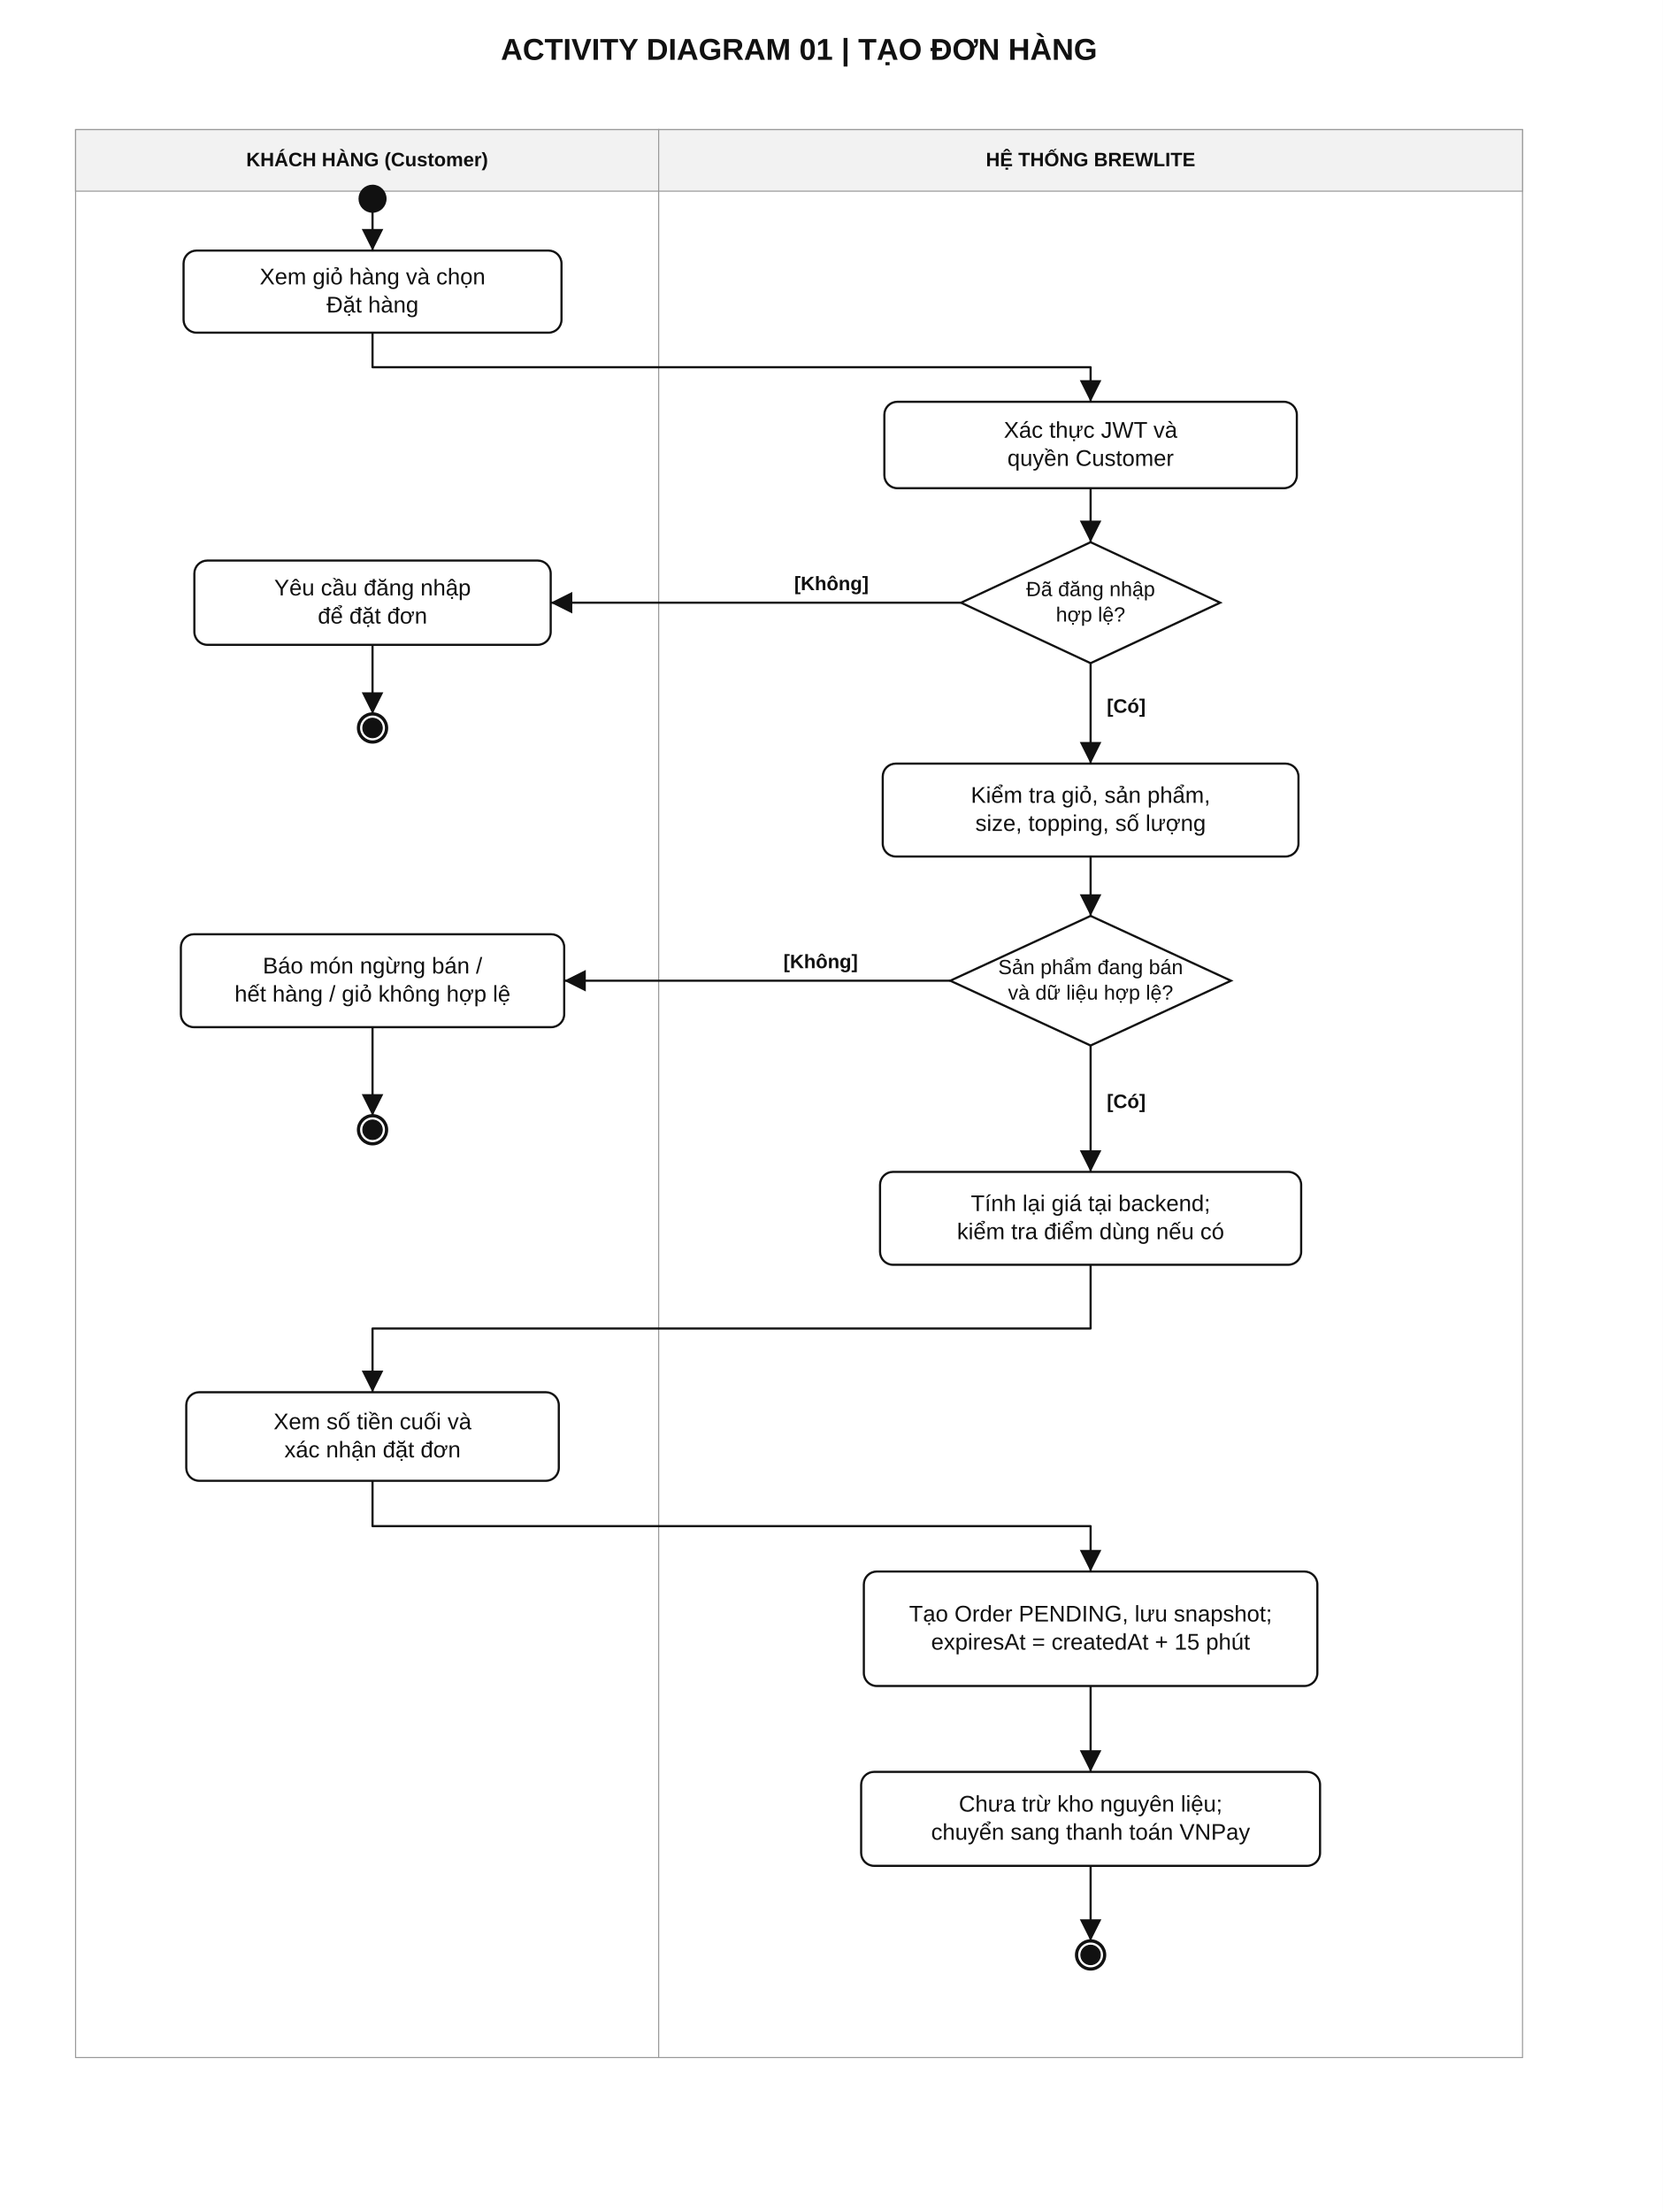
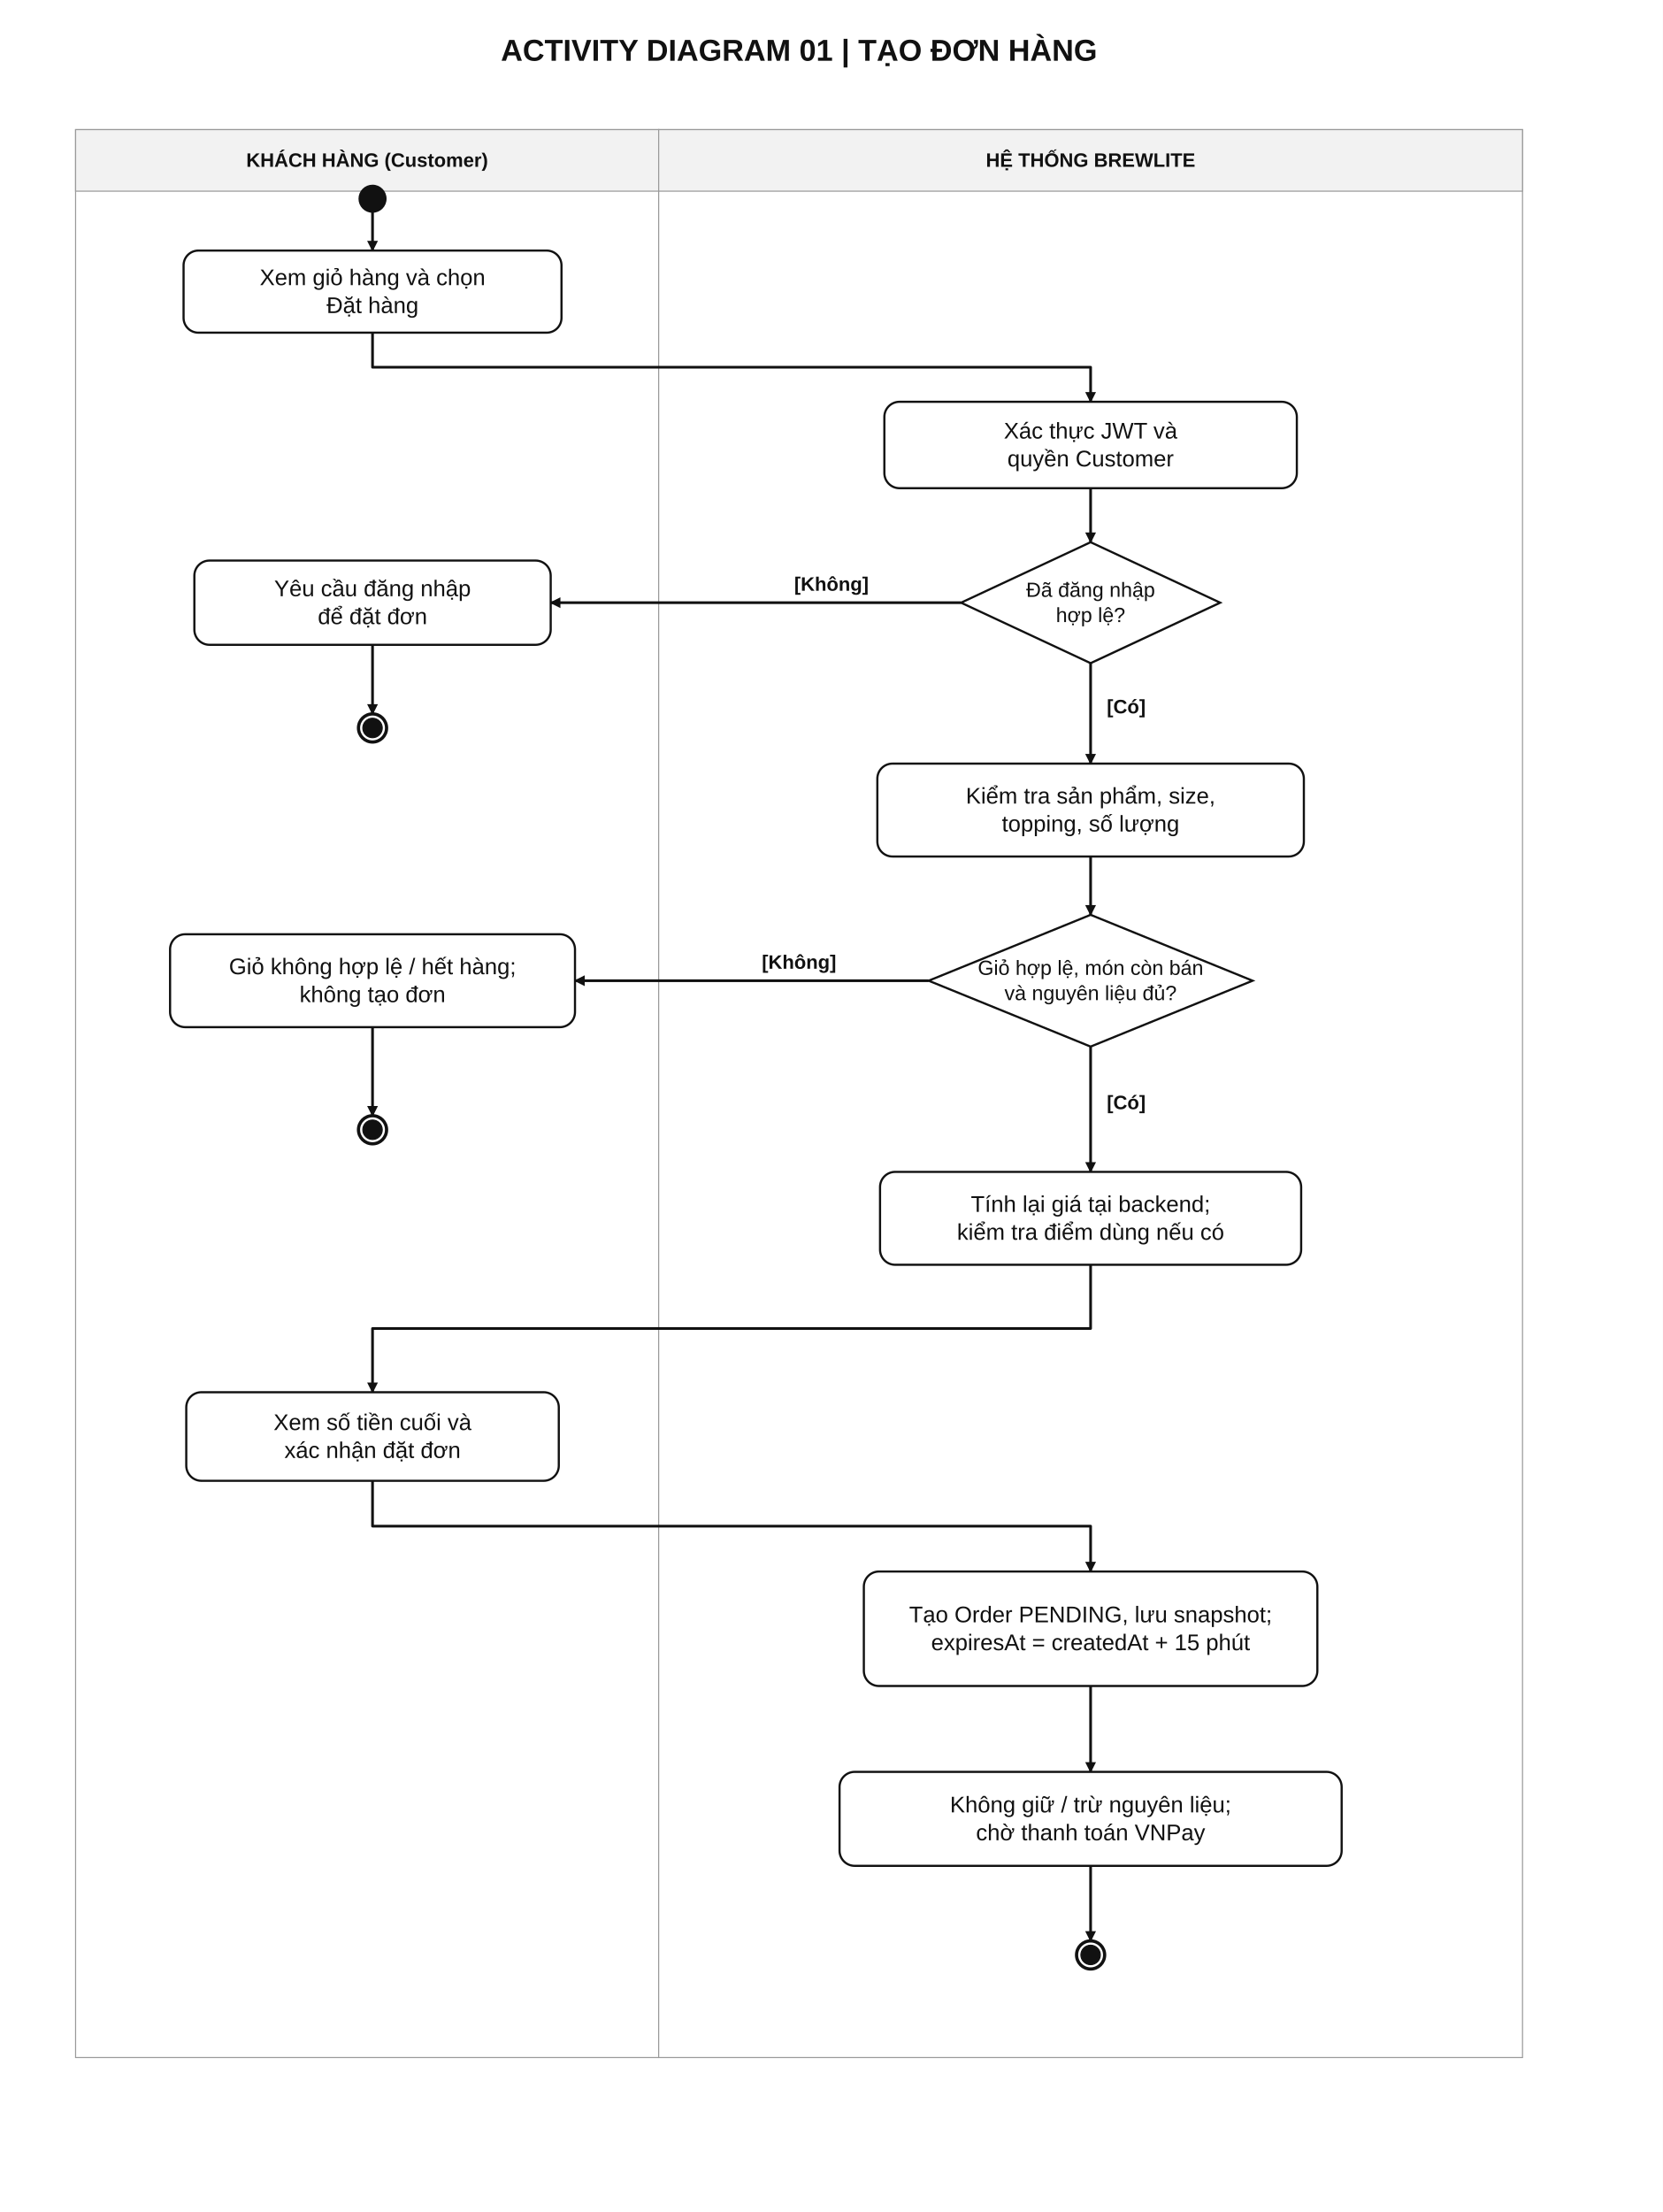
- <svg xmlns="http://www.w3.org/2000/svg" baseProfile="full" height="2048px" version="1.1" viewBox="0 0 1540 2048" width="1540px">
+ <svg xmlns="http://www.w3.org/2000/svg" width="1540" height="2048" viewBox="0 0 1540 2048">
  <defs>
-     <marker id="arrow" markerHeight="10" markerWidth="10" orient="auto" refX="10" refY="5">
-       <path d="M0 0 L10 5 L0 10 Z" fill="#111111" />
+     <marker id="arrow" markerWidth="10" markerHeight="10" refX="9" refY="5" orient="auto" markerUnits="userSpaceOnUse">
+       <path d="M 0 0 L 10 5 L 0 10 z" fill="#111111" />
    </marker>
  </defs>
-   <rect fill="#ffffff" height="2048.0" width="1540.0" x="0" y="0" />
-   <rect fill="#FFFFFF" height="1988.0" rx="0" ry="0" stroke="none" stroke-width="1.4" width="1480.0" x="0" y="0" />
-   <text fill="#111111" font-family="Arial, Helvetica, sans-serif" font-size="28.0" font-weight="bold" text-anchor="middle" x="740.0" y="55.4">ACTIVITY DIAGRAM 01  |  TẠO ĐƠN HÀNG</text>
-   <rect fill="#FFFFFF" height="1785.0" rx="0" ry="0" stroke="#999999" stroke-width="1.0" width="540.0" x="70.0" y="120.0" />
-   <rect fill="#F2F2F2" height="57.0" rx="0" ry="0" stroke="#999999" stroke-width="1.0" width="540.0" x="70.0" y="120.0" />
-   <text fill="#111111" font-family="Arial, Helvetica, sans-serif" font-size="18.0" font-weight="bold" text-anchor="middle" x="340.0" y="153.9">KHÁCH HÀNG (Customer)</text>
-   <rect fill="#FFFFFF" height="1785.0" rx="0" ry="0" stroke="#999999" stroke-width="1.0" width="800.0" x="610.0" y="120.0" />
-   <rect fill="#F2F2F2" height="57.0" rx="0" ry="0" stroke="#999999" stroke-width="1.0" width="800.0" x="610.0" y="120.0" />
-   <text fill="#111111" font-family="Arial, Helvetica, sans-serif" font-size="18.0" font-weight="bold" text-anchor="middle" x="1010.0" y="153.9">HỆ THỐNG BREWLITE</text>
-   <ellipse cx="345.0" cy="184.0" fill="#111111" rx="12.0" ry="12.0" stroke="#111111" stroke-width="2.0" />
-   <rect fill="#FFFFFF" height="76.0" rx="12" ry="12" stroke="#111111" stroke-width="2.0" width="350.0" x="170.0" y="232.0" />
-   <text fill="#111111" font-family="Arial, Helvetica, sans-serif" font-size="21.0" font-weight="normal" text-anchor="middle" x="345.0" y="263.28">Xem giỏ hàng và chọn</text>
-   <text fill="#111111" font-family="Arial, Helvetica, sans-serif" font-size="21.0" font-weight="normal" text-anchor="middle" x="345.0" y="289.32">Đặt hàng</text>
-   <rect fill="#FFFFFF" height="80.0" rx="12" ry="12" stroke="#111111" stroke-width="2.0" width="382.0" x="819.0" y="372.0" />
-   <text fill="#111111" font-family="Arial, Helvetica, sans-serif" font-size="21.0" font-weight="normal" text-anchor="middle" x="1010.0" y="405.28">Xác thực JWT và</text>
-   <text fill="#111111" font-family="Arial, Helvetica, sans-serif" font-size="21.0" font-weight="normal" text-anchor="middle" x="1010.0" y="431.32">quyền Customer</text>
-   <polygon fill="#FFFFFF" points="1010.0,502.0 1130.0,558.0 1010.0,614.0 890.0,558.0" stroke="#111111" stroke-width="2.0" />
-   <text fill="#111111" font-family="Arial, Helvetica, sans-serif" font-size="19.0" font-weight="normal" text-anchor="middle" x="1010.0" y="551.92">Đã đăng nhập</text>
-   <text fill="#111111" font-family="Arial, Helvetica, sans-serif" font-size="19.0" font-weight="normal" text-anchor="middle" x="1010.0" y="575.48">hợp lệ?</text>
-   <rect fill="#FFFFFF" height="78.0" rx="12" ry="12" stroke="#111111" stroke-width="2.0" width="330.0" x="180.0" y="519.0" />
-   <text fill="#111111" font-family="Arial, Helvetica, sans-serif" font-size="21.0" font-weight="normal" text-anchor="middle" x="345.0" y="551.28">Yêu cầu đăng nhập</text>
-   <text fill="#111111" font-family="Arial, Helvetica, sans-serif" font-size="21.0" font-weight="normal" text-anchor="middle" x="345.0" y="577.32">để đặt đơn</text>
-   <ellipse cx="345.0" cy="674.0" fill="#FFFFFF" rx="13.0" ry="13.0" stroke="#111111" stroke-width="3.0" />
-   <ellipse cx="345.0" cy="674.0" fill="#111111" rx="9.0" ry="9.0" stroke="#111111" stroke-width="1.0" />
-   <rect fill="#FFFFFF" height="86.0" rx="12" ry="12" stroke="#111111" stroke-width="2.0" width="385.0" x="817.5" y="707.0" />
-   <text fill="#111111" font-family="Arial, Helvetica, sans-serif" font-size="21.0" font-weight="normal" text-anchor="middle" x="1010.0" y="743.28">Kiểm tra giỏ, sản phẩm,</text>
-   <text fill="#111111" font-family="Arial, Helvetica, sans-serif" font-size="21.0" font-weight="normal" text-anchor="middle" x="1010.0" y="769.32">size, topping, số lượng</text>
-   <polygon fill="#FFFFFF" points="1010.0,848.0 1140.0,908.0 1010.0,968.0 880.0,908.0" stroke="#111111" stroke-width="2.0" />
-   <text fill="#111111" font-family="Arial, Helvetica, sans-serif" font-size="19.0" font-weight="normal" text-anchor="middle" x="1010.0" y="901.92">Sản phẩm đang bán</text>
-   <text fill="#111111" font-family="Arial, Helvetica, sans-serif" font-size="19.0" font-weight="normal" text-anchor="middle" x="1010.0" y="925.48">và dữ liệu hợp lệ?</text>
-   <rect fill="#FFFFFF" height="86.0" rx="12" ry="12" stroke="#111111" stroke-width="2.0" width="355.0" x="167.5" y="865.0" />
-   <text fill="#111111" font-family="Arial, Helvetica, sans-serif" font-size="21.0" font-weight="normal" text-anchor="middle" x="345.0" y="901.28">Báo món ngừng bán /</text>
-   <text fill="#111111" font-family="Arial, Helvetica, sans-serif" font-size="21.0" font-weight="normal" text-anchor="middle" x="345.0" y="927.32">hết hàng / giỏ không hợp lệ</text>
-   <ellipse cx="345.0" cy="1046.0" fill="#FFFFFF" rx="13.0" ry="13.0" stroke="#111111" stroke-width="3.0" />
-   <ellipse cx="345.0" cy="1046.0" fill="#111111" rx="9.0" ry="9.0" stroke="#111111" stroke-width="1.0" />
-   <rect fill="#FFFFFF" height="86.0" rx="12" ry="12" stroke="#111111" stroke-width="2.0" width="390.0" x="815.0" y="1085.0" />
-   <text fill="#111111" font-family="Arial, Helvetica, sans-serif" font-size="21.0" font-weight="normal" text-anchor="middle" x="1010.0" y="1121.28">Tính lại giá tại backend;</text>
-   <text fill="#111111" font-family="Arial, Helvetica, sans-serif" font-size="21.0" font-weight="normal" text-anchor="middle" x="1010.0" y="1147.32">kiểm tra điểm dùng nếu có</text>
-   <rect fill="#FFFFFF" height="82.0" rx="12" ry="12" stroke="#111111" stroke-width="2.0" width="345.0" x="172.5" y="1289.0" />
-   <text fill="#111111" font-family="Arial, Helvetica, sans-serif" font-size="21.0" font-weight="normal" text-anchor="middle" x="345.0" y="1323.28">Xem số tiền cuối và</text>
-   <text fill="#111111" font-family="Arial, Helvetica, sans-serif" font-size="21.0" font-weight="normal" text-anchor="middle" x="345.0" y="1349.32">xác nhận đặt đơn</text>
-   <rect fill="#FFFFFF" height="106.0" rx="12" ry="12" stroke="#111111" stroke-width="2.0" width="420.0" x="800.0" y="1455.0" />
-   <text fill="#111111" font-family="Arial, Helvetica, sans-serif" font-size="21.0" font-weight="normal" text-anchor="middle" x="1010.0" y="1501.28">Tạo Order PENDING, lưu snapshot;</text>
-   <text fill="#111111" font-family="Arial, Helvetica, sans-serif" font-size="21.0" font-weight="normal" text-anchor="middle" x="1010.0" y="1527.32">expiresAt = createdAt + 15 phút</text>
-   <rect fill="#FFFFFF" height="87.0" rx="12" ry="12" stroke="#111111" stroke-width="2.0" width="425.0" x="797.5" y="1640.5" />
-   <text fill="#111111" font-family="Arial, Helvetica, sans-serif" font-size="21.0" font-weight="normal" text-anchor="middle" x="1010.0" y="1677.28">Chưa trừ kho nguyên liệu;</text>
-   <text fill="#111111" font-family="Arial, Helvetica, sans-serif" font-size="21.0" font-weight="normal" text-anchor="middle" x="1010.0" y="1703.32">chuyển sang thanh toán VNPay</text>
-   <ellipse cx="1010.0" cy="1810.0" fill="#FFFFFF" rx="13.0" ry="13.0" stroke="#111111" stroke-width="3.0" />
-   <ellipse cx="1010.0" cy="1810.0" fill="#111111" rx="9.0" ry="9.0" stroke="#111111" stroke-width="1.0" />
-   <text fill="#111111" font-family="Arial, Helvetica, sans-serif" font-size="18.0" font-weight="bold" text-anchor="middle" x="770.0" y="546.4">[Không]</text>
-   <text fill="#111111" font-family="Arial, Helvetica, sans-serif" font-size="18.0" font-weight="bold" text-anchor="middle" x="1043.0" y="659.9">[Có]</text>
-   <text fill="#111111" font-family="Arial, Helvetica, sans-serif" font-size="18.0" font-weight="bold" text-anchor="middle" x="760.0" y="896.4">[Không]</text>
-   <text fill="#111111" font-family="Arial, Helvetica, sans-serif" font-size="18.0" font-weight="bold" text-anchor="middle" x="1043.0" y="1025.9">[Có]</text>
-   <polyline fill="none" marker-end="url(#arrow)" points="345.0,196.0 345.0,232.0" stroke="#111111" stroke-linejoin="round" stroke-width="2.0" />
-   <polyline fill="none" marker-end="url(#arrow)" points="345.0,308.0 345.0,340.0 1010.0,340.0 1010.0,372.0" stroke="#111111" stroke-linejoin="round" stroke-width="2.0" />
-   <polyline fill="none" marker-end="url(#arrow)" points="1010.0,452.0 1010.0,502.0" stroke="#111111" stroke-linejoin="round" stroke-width="2.0" />
-   <polyline fill="none" marker-end="url(#arrow)" points="890.0,558.0 510.0,558.0" stroke="#111111" stroke-linejoin="round" stroke-width="2.0" />
-   <polyline fill="none" marker-end="url(#arrow)" points="345.0,597.0 345.0,661.0" stroke="#111111" stroke-linejoin="round" stroke-width="2.0" />
-   <polyline fill="none" marker-end="url(#arrow)" points="1010.0,614.0 1010.0,707.0" stroke="#111111" stroke-linejoin="round" stroke-width="2.0" />
-   <polyline fill="none" marker-end="url(#arrow)" points="1010.0,793.0 1010.0,848.0" stroke="#111111" stroke-linejoin="round" stroke-width="2.0" />
-   <polyline fill="none" marker-end="url(#arrow)" points="880.0,908.0 522.5,908.0" stroke="#111111" stroke-linejoin="round" stroke-width="2.0" />
-   <polyline fill="none" marker-end="url(#arrow)" points="345.0,951.0 345.0,1033.0" stroke="#111111" stroke-linejoin="round" stroke-width="2.0" />
-   <polyline fill="none" marker-end="url(#arrow)" points="1010.0,968.0 1010.0,1085.0" stroke="#111111" stroke-linejoin="round" stroke-width="2.0" />
-   <polyline fill="none" marker-end="url(#arrow)" points="1010.0,1171.0 1010.0,1230.0 345.0,1230.0 345.0,1289.0" stroke="#111111" stroke-linejoin="round" stroke-width="2.0" />
-   <polyline fill="none" marker-end="url(#arrow)" points="345.0,1371.0 345.0,1413.0 1010.0,1413.0 1010.0,1455.0" stroke="#111111" stroke-linejoin="round" stroke-width="2.0" />
-   <polyline fill="none" marker-end="url(#arrow)" points="1010.0,1561.0 1010.0,1640.5" stroke="#111111" stroke-linejoin="round" stroke-width="2.0" />
-   <polyline fill="none" marker-end="url(#arrow)" points="1010.0,1727.5 1010.0,1797.0" stroke="#111111" stroke-linejoin="round" stroke-width="2.0" />
+   <rect width="1540" height="2048" fill="white" />
+   <rect x="0" y="0" width="1480" height="1988" rx="0" fill="#FFFFFF" stroke="none" stroke-width="1" />
+   <rect x="70" y="120" width="540" height="1785" rx="0" fill="#FFFFFF" stroke="#999999" stroke-width="1" />
+   <rect x="610" y="120" width="800" height="1785" rx="0" fill="#FFFFFF" stroke="#999999" stroke-width="1" />
+   <polyline points="345,196 345,232" fill="none" stroke="#111111" stroke-width="2.5" stroke-linejoin="round" marker-end="url(#arrow)" />
+   <polyline points="345,308 345,340 1010,340 1010,372" fill="none" stroke="#111111" stroke-width="2.5" stroke-linejoin="round" marker-end="url(#arrow)" />
+   <polyline points="1010,452 1010,502" fill="none" stroke="#111111" stroke-width="2.5" stroke-linejoin="round" marker-end="url(#arrow)" />
+   <polyline points="890,558 510,558" fill="none" stroke="#111111" stroke-width="2.5" stroke-linejoin="round" marker-end="url(#arrow)" />
+   <polyline points="345,597 345,661" fill="none" stroke="#111111" stroke-width="2.5" stroke-linejoin="round" marker-end="url(#arrow)" />
+   <polyline points="1010,614 1010,707" fill="none" stroke="#111111" stroke-width="2.5" stroke-linejoin="round" marker-end="url(#arrow)" />
+   <polyline points="1010,793 1010,847" fill="none" stroke="#111111" stroke-width="2.5" stroke-linejoin="round" marker-end="url(#arrow)" />
+   <polyline points="860,908 532.5,908" fill="none" stroke="#111111" stroke-width="2.5" stroke-linejoin="round" marker-end="url(#arrow)" />
+   <polyline points="345,951 345,1033" fill="none" stroke="#111111" stroke-width="2.5" stroke-linejoin="round" marker-end="url(#arrow)" />
+   <polyline points="1010,969 1010,1085" fill="none" stroke="#111111" stroke-width="2.5" stroke-linejoin="round" marker-end="url(#arrow)" />
+   <polyline points="1010,1171 1010,1230 345,1230 345,1289" fill="none" stroke="#111111" stroke-width="2.5" stroke-linejoin="round" marker-end="url(#arrow)" />
+   <polyline points="345,1371 345,1413 1010,1413 1010,1455" fill="none" stroke="#111111" stroke-width="2.5" stroke-linejoin="round" marker-end="url(#arrow)" />
+   <polyline points="1010,1561 1010,1640.5" fill="none" stroke="#111111" stroke-width="2.5" stroke-linejoin="round" marker-end="url(#arrow)" />
+   <polyline points="1010,1727.5 1010,1797" fill="none" stroke="#111111" stroke-width="2.5" stroke-linejoin="round" marker-end="url(#arrow)" />
+   <text x="740" y="56.24" font-family="Arial, sans-serif" font-size="28" font-weight="bold" fill="#111111" text-anchor="middle">ACTIVITY DIAGRAM 01  |  TẠO ĐƠN HÀNG</text>
+   <rect x="70" y="120" width="540" height="57" rx="0" fill="#F2F2F2" stroke="#999999" stroke-width="1" />
+   <text x="340" y="154.44" font-family="Arial, sans-serif" font-size="18" font-weight="bold" fill="#111111" text-anchor="middle">KHÁCH HÀNG (Customer)</text>
+   <rect x="610" y="120" width="800" height="57" rx="0" fill="#F2F2F2" stroke="#999999" stroke-width="1" />
+   <text x="1010" y="154.44" font-family="Arial, sans-serif" font-size="18" font-weight="bold" fill="#111111" text-anchor="middle">HỆ THỐNG BREWLITE</text>
+   <ellipse cx="345" cy="184" rx="12" ry="12" fill="#111111" stroke="#111111" stroke-width="2" />
+   <rect x="170" y="232" width="350" height="76" rx="13.68" fill="#FFFFFF" stroke="#111111" stroke-width="2" />
+   <text x="345" y="264.015" font-family="Arial, sans-serif" font-size="21" font-weight="normal" fill="#111111" text-anchor="middle">Xem giỏ hàng và chọn</text>
+   <text x="345" y="289.845" font-family="Arial, sans-serif" font-size="21" font-weight="normal" fill="#111111" text-anchor="middle">Đặt hàng</text>
+   <rect x="819" y="372" width="382" height="80" rx="14" fill="#FFFFFF" stroke="#111111" stroke-width="2" />
+   <text x="1010" y="406.015" font-family="Arial, sans-serif" font-size="21" font-weight="normal" fill="#111111" text-anchor="middle">Xác thực JWT và</text>
+   <text x="1010" y="431.845" font-family="Arial, sans-serif" font-size="21" font-weight="normal" fill="#111111" text-anchor="middle">quyền Customer</text>
+   <polygon points="1010,502 1130,558 1010,614 890,558" fill="#FFFFFF" stroke="#111111" stroke-width="2" />
+   <text x="1010" y="552.585" font-family="Arial, sans-serif" font-size="19" font-weight="normal" fill="#111111" text-anchor="middle">Đã đăng nhập</text>
+   <text x="1010" y="575.955" font-family="Arial, sans-serif" font-size="19" font-weight="normal" fill="#111111" text-anchor="middle">hợp lệ?</text>
+   <rect x="180" y="519" width="330" height="78" rx="14" fill="#FFFFFF" stroke="#111111" stroke-width="2" />
+   <text x="345" y="552.015" font-family="Arial, sans-serif" font-size="21" font-weight="normal" fill="#111111" text-anchor="middle">Yêu cầu đăng nhập</text>
+   <text x="345" y="577.845" font-family="Arial, sans-serif" font-size="21" font-weight="normal" fill="#111111" text-anchor="middle">để đặt đơn</text>
+   <ellipse cx="345" cy="674" rx="13" ry="13" fill="#FFFFFF" stroke="#111111" stroke-width="3" />
+   <ellipse cx="345" cy="674" rx="9" ry="9" fill="#111111" stroke="#111111" stroke-width="1" />
+   <rect x="812.5" y="707" width="395" height="86" rx="14" fill="#FFFFFF" stroke="#111111" stroke-width="2" />
+   <text x="1010" y="744.015" font-family="Arial, sans-serif" font-size="21" font-weight="normal" fill="#111111" text-anchor="middle">Kiểm tra sản phẩm, size,</text>
+   <text x="1010" y="769.845" font-family="Arial, sans-serif" font-size="21" font-weight="normal" fill="#111111" text-anchor="middle">topping, số lượng</text>
+   <polygon points="1010,847 1160,908 1010,969 860,908" fill="#FFFFFF" stroke="#111111" stroke-width="2" />
+   <text x="1010" y="902.585" font-family="Arial, sans-serif" font-size="19" font-weight="normal" fill="#111111" text-anchor="middle">Giỏ hợp lệ, món còn bán</text>
+   <text x="1010" y="925.955" font-family="Arial, sans-serif" font-size="19" font-weight="normal" fill="#111111" text-anchor="middle">và nguyên liệu đủ?</text>
+   <rect x="157.5" y="865" width="375" height="86" rx="14" fill="#FFFFFF" stroke="#111111" stroke-width="2" />
+   <text x="345" y="902.015" font-family="Arial, sans-serif" font-size="21" font-weight="normal" fill="#111111" text-anchor="middle">Giỏ không hợp lệ / hết hàng;</text>
+   <text x="345" y="927.845" font-family="Arial, sans-serif" font-size="21" font-weight="normal" fill="#111111" text-anchor="middle">không tạo đơn</text>
+   <ellipse cx="345" cy="1046" rx="13" ry="13" fill="#FFFFFF" stroke="#111111" stroke-width="3" />
+   <ellipse cx="345" cy="1046" rx="9" ry="9" fill="#111111" stroke="#111111" stroke-width="1" />
+   <rect x="815" y="1085" width="390" height="86" rx="14" fill="#FFFFFF" stroke="#111111" stroke-width="2" />
+   <text x="1010" y="1122.02" font-family="Arial, sans-serif" font-size="21" font-weight="normal" fill="#111111" text-anchor="middle">Tính lại giá tại backend;</text>
+   <text x="1010" y="1147.85" font-family="Arial, sans-serif" font-size="21" font-weight="normal" fill="#111111" text-anchor="middle">kiểm tra điểm dùng nếu có</text>
+   <rect x="172.5" y="1289" width="345" height="82" rx="14" fill="#FFFFFF" stroke="#111111" stroke-width="2" />
+   <text x="345" y="1324.02" font-family="Arial, sans-serif" font-size="21" font-weight="normal" fill="#111111" text-anchor="middle">Xem số tiền cuối và</text>
+   <text x="345" y="1349.85" font-family="Arial, sans-serif" font-size="21" font-weight="normal" fill="#111111" text-anchor="middle">xác nhận đặt đơn</text>
+   <rect x="800" y="1455" width="420" height="106" rx="14" fill="#FFFFFF" stroke="#111111" stroke-width="2" />
+   <text x="1010" y="1502.02" font-family="Arial, sans-serif" font-size="21" font-weight="normal" fill="#111111" text-anchor="middle">Tạo Order PENDING, lưu snapshot;</text>
+   <text x="1010" y="1527.85" font-family="Arial, sans-serif" font-size="21" font-weight="normal" fill="#111111" text-anchor="middle">expiresAt = createdAt + 15 phút</text>
+   <rect x="777.5" y="1640.5" width="465" height="87" rx="14" fill="#FFFFFF" stroke="#111111" stroke-width="2" />
+   <text x="1010" y="1678.02" font-family="Arial, sans-serif" font-size="21" font-weight="normal" fill="#111111" text-anchor="middle">Không giữ / trừ nguyên liệu;</text>
+   <text x="1010" y="1703.85" font-family="Arial, sans-serif" font-size="21" font-weight="normal" fill="#111111" text-anchor="middle">chờ thanh toán VNPay</text>
+   <ellipse cx="1010" cy="1810" rx="13" ry="13" fill="#FFFFFF" stroke="#111111" stroke-width="3" />
+   <ellipse cx="1010" cy="1810" rx="9" ry="9" fill="#111111" stroke="#111111" stroke-width="1" />
+   <text x="770" y="546.94" font-family="Arial, sans-serif" font-size="18" font-weight="bold" fill="#111111" text-anchor="middle">[Không]</text>
+   <text x="1043" y="660.44" font-family="Arial, sans-serif" font-size="18" font-weight="bold" fill="#111111" text-anchor="middle">[Có]</text>
+   <text x="740" y="896.94" font-family="Arial, sans-serif" font-size="18" font-weight="bold" fill="#111111" text-anchor="middle">[Không]</text>
+   <text x="1043" y="1026.94" font-family="Arial, sans-serif" font-size="18" font-weight="bold" fill="#111111" text-anchor="middle">[Có]</text>
</svg>
